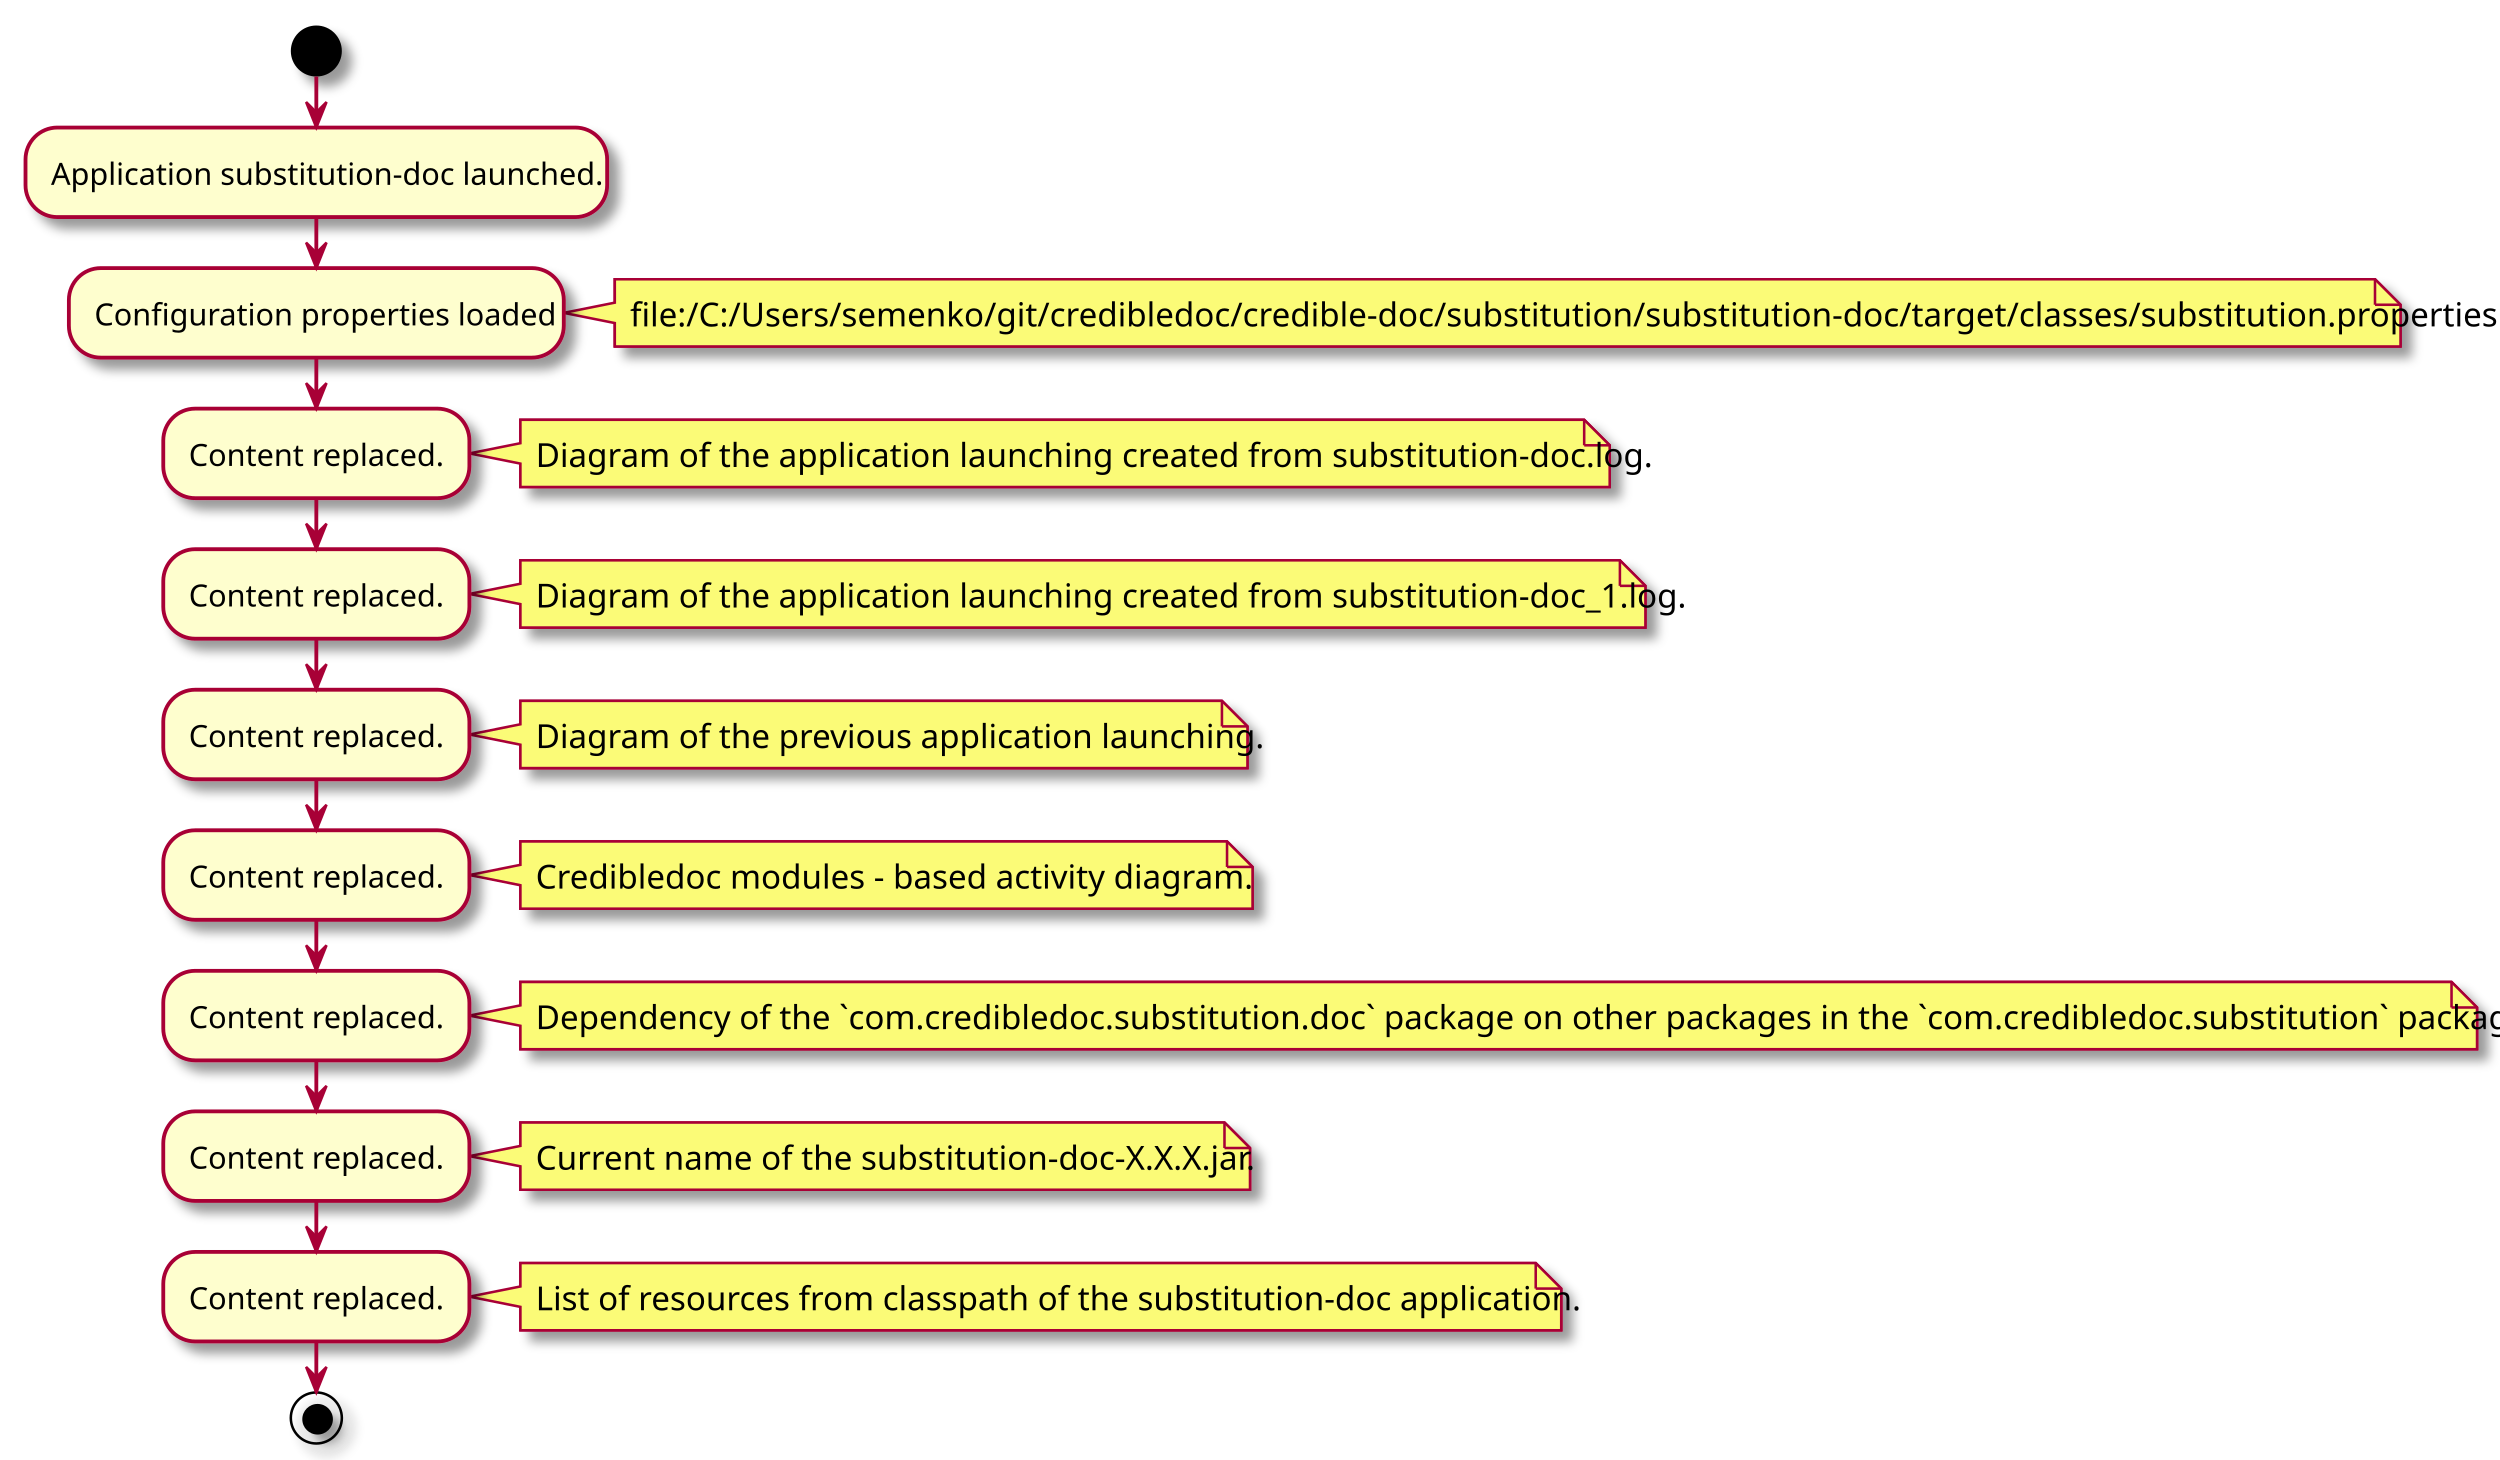
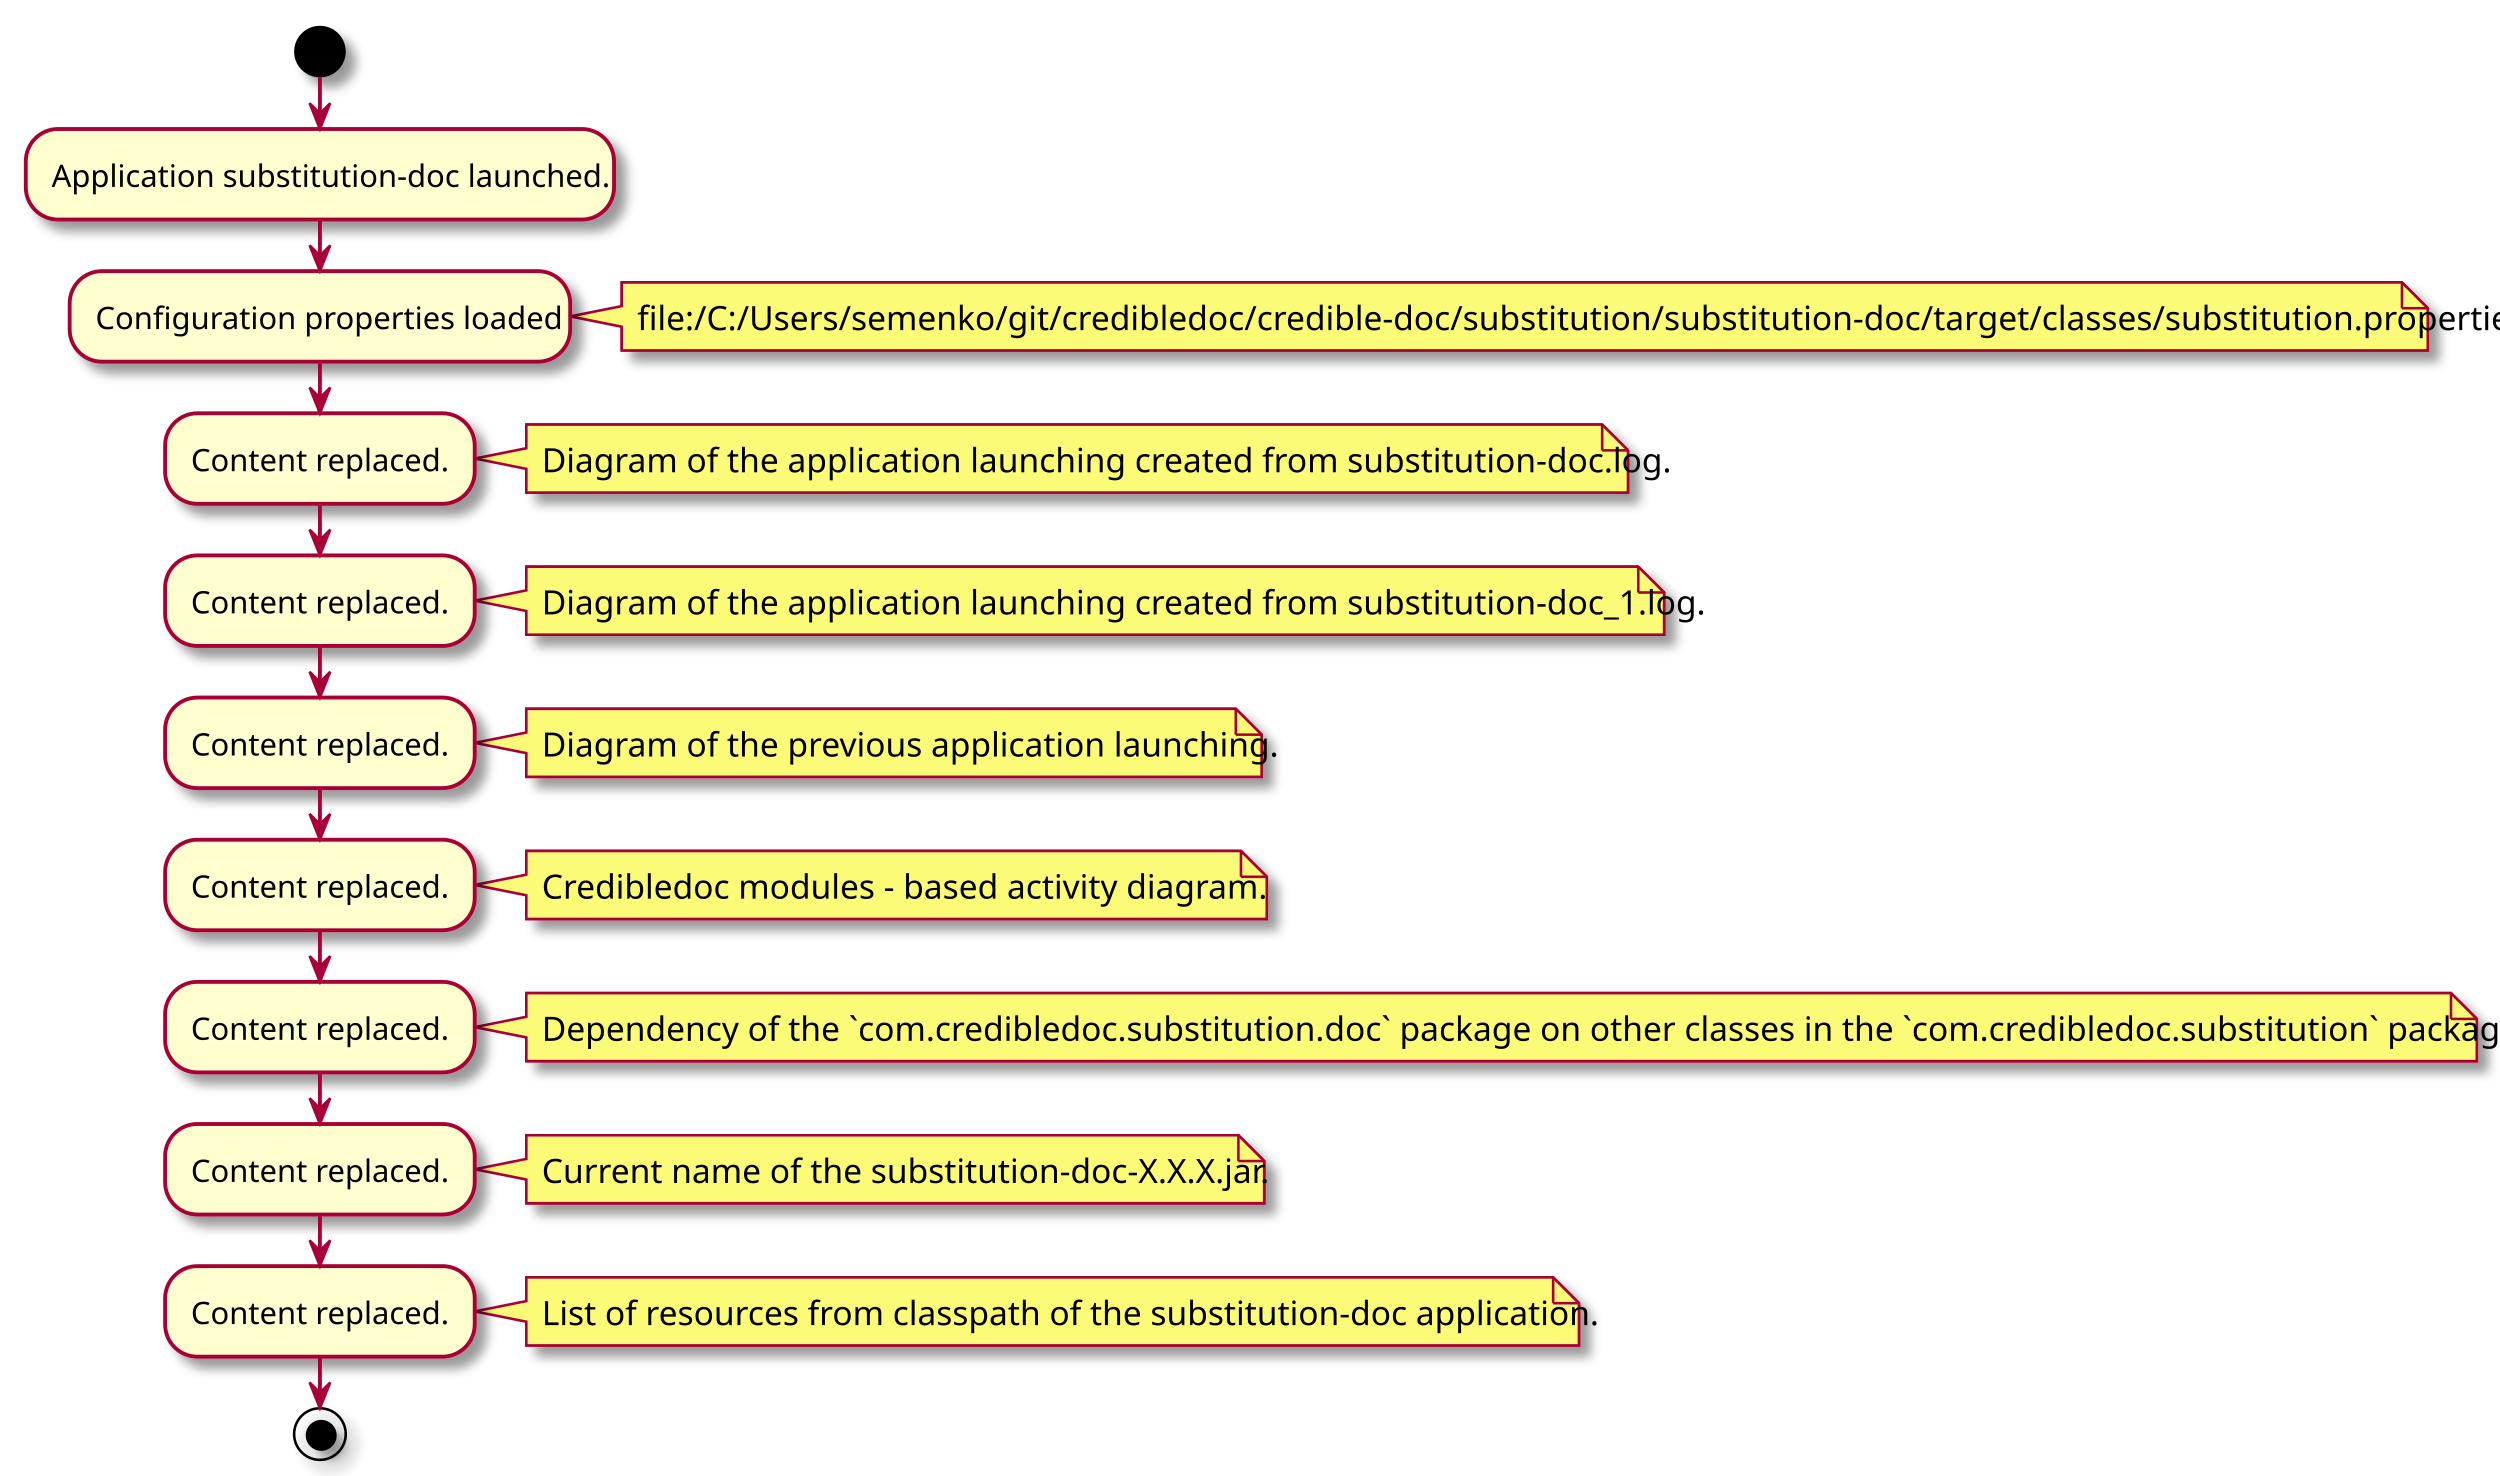
- <svg xmlns="http://www.w3.org/2000/svg" contentScriptType="application/ecmascript" contentStyleType="text/css" height="572px" preserveAspectRatio="none" style="width:980px;height:572px;" version="1.1" viewBox="0 0 980 572" width="980px" zoomAndPan="magnify">
+ <svg xmlns="http://www.w3.org/2000/svg" contentScriptType="application/ecmascript" contentStyleType="text/css" height="572px" preserveAspectRatio="none" style="width:969px;height:572px;" version="1.1" viewBox="0 0 969 572" width="969px" zoomAndPan="magnify">
  <defs>
-     <filter height="300%" id="ffta14g" width="300%" x="-1" y="-1">
+     <filter height="300%" id="fr8y7bl" width="300%" x="-1" y="-1">
      <feGaussianBlur result="blurOut" stdDeviation="2.0" />
      <feColorMatrix in="blurOut" result="blurOut2" type="matrix" values="0 0 0 0 0 0 0 0 0 0 0 0 0 0 0 0 0 0 .4 0" />
      <feOffset dx="4.0" dy="4.0" in="blurOut2" result="blurOut3" />
      <feBlend in="SourceGraphic" in2="blurOut3" mode="normal" />
    </filter>
  </defs>
  <g>
-     <ellipse cx="124" cy="20" fill="#000000" filter="url(#ffta14g)" rx="10" ry="10" style="stroke: none; stroke-width: 1.0;" />
-     <rect fill="#FEFECE" filter="url(#ffta14g)" height="35.094" rx="12.5" ry="12.5" style="stroke: #A80036; stroke-width: 1.5;" width="228" x="10" y="50" />
+     <ellipse cx="124" cy="20" fill="#000000" filter="url(#fr8y7bl)" rx="10" ry="10" style="stroke: none; stroke-width: 1.0;" />
+     <rect fill="#FEFECE" filter="url(#fr8y7bl)" height="35.094" rx="12.5" ry="12.5" style="stroke: #A80036; stroke-width: 1.5;" width="228" x="10" y="50" />
    <text fill="#000000" font-family="sans-serif" font-size="12" lengthAdjust="spacingAndGlyphs" textLength="208" x="20" y="72.457">Application substitution-doc launched.</text>
-     <polygon fill="#FBFB77" filter="url(#ffta14g)" points="241,109.465,241,135.816,941,135.816,941,119.465,931,109.465,241,109.465" style="stroke: #A80036; stroke-width: 1.0;" />
+     <polygon fill="#FBFB77" filter="url(#fr8y7bl)" points="241,109.465,241,135.816,941,135.816,941,119.465,931,109.465,241,109.465" style="stroke: #A80036; stroke-width: 1.0;" />
    <polygon fill="#FBFB77" points="241,109.465,241,118.641,221,122.641,241,126.641,241,135.816,941,135.816,941,119.465,931,109.465,241,109.465" style="stroke: #A80036; stroke-width: 1.0;" />
    <line style="stroke: #A80036; stroke-width: 1.0;" x1="931" x2="931" y1="109.465" y2="119.465" />
    <line style="stroke: #A80036; stroke-width: 1.0;" x1="941" x2="931" y1="119.465" y2="119.465" />
    <text fill="#000000" font-family="sans-serif" font-size="13" lengthAdjust="spacingAndGlyphs" textLength="679" x="247" y="127.96">file:/C:/Users/semenko/git/credibledoc/credible-doc/substitution/substitution-doc/target/classes/substitution.properties</text>
-     <rect fill="#FEFECE" filter="url(#ffta14g)" height="35.094" rx="12.5" ry="12.5" style="stroke: #A80036; stroke-width: 1.5;" width="194" x="27" y="105.094" />
+     <rect fill="#FEFECE" filter="url(#fr8y7bl)" height="35.094" rx="12.5" ry="12.5" style="stroke: #A80036; stroke-width: 1.5;" width="194" x="27" y="105.094" />
    <text fill="#000000" font-family="sans-serif" font-size="12" lengthAdjust="spacingAndGlyphs" textLength="174" x="37" y="127.551">Configuration properties loaded</text>
-     <polygon fill="#FBFB77" filter="url(#ffta14g)" points="204,164.559,204,190.91,631,190.91,631,174.559,621,164.559,204,164.559" style="stroke: #A80036; stroke-width: 1.0;" />
+     <polygon fill="#FBFB77" filter="url(#fr8y7bl)" points="204,164.559,204,190.91,631,190.91,631,174.559,621,164.559,204,164.559" style="stroke: #A80036; stroke-width: 1.0;" />
    <polygon fill="#FBFB77" points="204,164.559,204,173.734,184,177.734,204,181.734,204,190.91,631,190.91,631,174.559,621,164.559,204,164.559" style="stroke: #A80036; stroke-width: 1.0;" />
    <line style="stroke: #A80036; stroke-width: 1.0;" x1="621" x2="621" y1="164.559" y2="174.559" />
    <line style="stroke: #A80036; stroke-width: 1.0;" x1="631" x2="621" y1="174.559" y2="174.559" />
    <text fill="#000000" font-family="sans-serif" font-size="13" lengthAdjust="spacingAndGlyphs" textLength="406" x="210" y="183.054">Diagram of the application launching created from substitution-doc.log.</text>
-     <rect fill="#FEFECE" filter="url(#ffta14g)" height="35.094" rx="12.5" ry="12.5" style="stroke: #A80036; stroke-width: 1.5;" width="120" x="64" y="160.188" />
+     <rect fill="#FEFECE" filter="url(#fr8y7bl)" height="35.094" rx="12.5" ry="12.5" style="stroke: #A80036; stroke-width: 1.5;" width="120" x="64" y="160.188" />
    <text fill="#000000" font-family="sans-serif" font-size="12" lengthAdjust="spacingAndGlyphs" textLength="97" x="74" y="182.644">Content replaced.</text>
-     <polygon fill="#FBFB77" filter="url(#ffta14g)" points="204,219.652,204,246.004,645,246.004,645,229.652,635,219.652,204,219.652" style="stroke: #A80036; stroke-width: 1.0;" />
+     <polygon fill="#FBFB77" filter="url(#fr8y7bl)" points="204,219.652,204,246.004,645,246.004,645,229.652,635,219.652,204,219.652" style="stroke: #A80036; stroke-width: 1.0;" />
    <polygon fill="#FBFB77" points="204,219.652,204,228.828,184,232.828,204,236.828,204,246.004,645,246.004,645,229.652,635,219.652,204,219.652" style="stroke: #A80036; stroke-width: 1.0;" />
    <line style="stroke: #A80036; stroke-width: 1.0;" x1="635" x2="635" y1="219.652" y2="229.652" />
    <line style="stroke: #A80036; stroke-width: 1.0;" x1="645" x2="635" y1="229.652" y2="229.652" />
    <text fill="#000000" font-family="sans-serif" font-size="13" lengthAdjust="spacingAndGlyphs" textLength="420" x="210" y="238.148">Diagram of the application launching created from substitution-doc_1.log.</text>
-     <rect fill="#FEFECE" filter="url(#ffta14g)" height="35.094" rx="12.5" ry="12.5" style="stroke: #A80036; stroke-width: 1.5;" width="120" x="64" y="215.281" />
+     <rect fill="#FEFECE" filter="url(#fr8y7bl)" height="35.094" rx="12.5" ry="12.5" style="stroke: #A80036; stroke-width: 1.5;" width="120" x="64" y="215.281" />
    <text fill="#000000" font-family="sans-serif" font-size="12" lengthAdjust="spacingAndGlyphs" textLength="97" x="74" y="237.738">Content replaced.</text>
-     <polygon fill="#FBFB77" filter="url(#ffta14g)" points="204,274.746,204,301.098,489,301.098,489,284.746,479,274.746,204,274.746" style="stroke: #A80036; stroke-width: 1.0;" />
+     <polygon fill="#FBFB77" filter="url(#fr8y7bl)" points="204,274.746,204,301.098,489,301.098,489,284.746,479,274.746,204,274.746" style="stroke: #A80036; stroke-width: 1.0;" />
    <polygon fill="#FBFB77" points="204,274.746,204,283.922,184,287.922,204,291.922,204,301.098,489,301.098,489,284.746,479,274.746,204,274.746" style="stroke: #A80036; stroke-width: 1.0;" />
    <line style="stroke: #A80036; stroke-width: 1.0;" x1="479" x2="479" y1="274.746" y2="284.746" />
    <line style="stroke: #A80036; stroke-width: 1.0;" x1="489" x2="479" y1="284.746" y2="284.746" />
    <text fill="#000000" font-family="sans-serif" font-size="13" lengthAdjust="spacingAndGlyphs" textLength="264" x="210" y="293.241">Diagram of the previous application launching.</text>
-     <rect fill="#FEFECE" filter="url(#ffta14g)" height="35.094" rx="12.5" ry="12.5" style="stroke: #A80036; stroke-width: 1.5;" width="120" x="64" y="270.375" />
+     <rect fill="#FEFECE" filter="url(#fr8y7bl)" height="35.094" rx="12.5" ry="12.5" style="stroke: #A80036; stroke-width: 1.5;" width="120" x="64" y="270.375" />
    <text fill="#000000" font-family="sans-serif" font-size="12" lengthAdjust="spacingAndGlyphs" textLength="97" x="74" y="292.832">Content replaced.</text>
-     <polygon fill="#FBFB77" filter="url(#ffta14g)" points="204,329.84,204,356.191,491,356.191,491,339.84,481,329.84,204,329.84" style="stroke: #A80036; stroke-width: 1.0;" />
+     <polygon fill="#FBFB77" filter="url(#fr8y7bl)" points="204,329.84,204,356.191,491,356.191,491,339.84,481,329.84,204,329.84" style="stroke: #A80036; stroke-width: 1.0;" />
    <polygon fill="#FBFB77" points="204,329.84,204,339.016,184,343.016,204,347.016,204,356.191,491,356.191,491,339.84,481,329.84,204,329.84" style="stroke: #A80036; stroke-width: 1.0;" />
    <line style="stroke: #A80036; stroke-width: 1.0;" x1="481" x2="481" y1="329.84" y2="339.84" />
    <line style="stroke: #A80036; stroke-width: 1.0;" x1="491" x2="481" y1="339.84" y2="339.84" />
    <text fill="#000000" font-family="sans-serif" font-size="13" lengthAdjust="spacingAndGlyphs" textLength="266" x="210" y="348.335">Credibledoc modules - based activity diagram.</text>
-     <rect fill="#FEFECE" filter="url(#ffta14g)" height="35.094" rx="12.5" ry="12.5" style="stroke: #A80036; stroke-width: 1.5;" width="120" x="64" y="325.469" />
+     <rect fill="#FEFECE" filter="url(#fr8y7bl)" height="35.094" rx="12.5" ry="12.5" style="stroke: #A80036; stroke-width: 1.5;" width="120" x="64" y="325.469" />
    <text fill="#000000" font-family="sans-serif" font-size="12" lengthAdjust="spacingAndGlyphs" textLength="97" x="74" y="347.926">Content replaced.</text>
-     <polygon fill="#FBFB77" filter="url(#ffta14g)" points="204,384.934,204,411.285,971,411.285,971,394.934,961,384.934,204,384.934" style="stroke: #A80036; stroke-width: 1.0;" />
-     <polygon fill="#FBFB77" points="204,384.934,204,394.109,184,398.109,204,402.109,204,411.285,971,411.285,971,394.934,961,384.934,204,384.934" style="stroke: #A80036; stroke-width: 1.0;" />
-     <line style="stroke: #A80036; stroke-width: 1.0;" x1="961" x2="961" y1="384.934" y2="394.934" />
-     <line style="stroke: #A80036; stroke-width: 1.0;" x1="971" x2="961" y1="394.934" y2="394.934" />
-     <text fill="#000000" font-family="sans-serif" font-size="13" lengthAdjust="spacingAndGlyphs" textLength="746" x="210" y="403.429">Dependency of the `com.credibledoc.substitution.doc` package on other packages in the `com.credibledoc.substitution` package.</text>
-     <rect fill="#FEFECE" filter="url(#ffta14g)" height="35.094" rx="12.5" ry="12.5" style="stroke: #A80036; stroke-width: 1.5;" width="120" x="64" y="380.562" />
+     <polygon fill="#FBFB77" filter="url(#fr8y7bl)" points="204,384.934,204,411.285,960,411.285,960,394.934,950,384.934,204,384.934" style="stroke: #A80036; stroke-width: 1.0;" />
+     <polygon fill="#FBFB77" points="204,384.934,204,394.109,184,398.109,204,402.109,204,411.285,960,411.285,960,394.934,950,384.934,204,384.934" style="stroke: #A80036; stroke-width: 1.0;" />
+     <line style="stroke: #A80036; stroke-width: 1.0;" x1="950" x2="950" y1="384.934" y2="394.934" />
+     <line style="stroke: #A80036; stroke-width: 1.0;" x1="960" x2="950" y1="394.934" y2="394.934" />
+     <text fill="#000000" font-family="sans-serif" font-size="13" lengthAdjust="spacingAndGlyphs" textLength="735" x="210" y="403.429">Dependency of the `com.credibledoc.substitution.doc` package on other classes in the `com.credibledoc.substitution` package.</text>
+     <rect fill="#FEFECE" filter="url(#fr8y7bl)" height="35.094" rx="12.5" ry="12.5" style="stroke: #A80036; stroke-width: 1.5;" width="120" x="64" y="380.562" />
    <text fill="#000000" font-family="sans-serif" font-size="12" lengthAdjust="spacingAndGlyphs" textLength="97" x="74" y="403.019">Content replaced.</text>
-     <polygon fill="#FBFB77" filter="url(#ffta14g)" points="204,440.027,204,466.379,490,466.379,490,450.027,480,440.027,204,440.027" style="stroke: #A80036; stroke-width: 1.0;" />
+     <polygon fill="#FBFB77" filter="url(#fr8y7bl)" points="204,440.027,204,466.379,490,466.379,490,450.027,480,440.027,204,440.027" style="stroke: #A80036; stroke-width: 1.0;" />
    <polygon fill="#FBFB77" points="204,440.027,204,449.203,184,453.203,204,457.203,204,466.379,490,466.379,490,450.027,480,440.027,204,440.027" style="stroke: #A80036; stroke-width: 1.0;" />
    <line style="stroke: #A80036; stroke-width: 1.0;" x1="480" x2="480" y1="440.027" y2="450.027" />
    <line style="stroke: #A80036; stroke-width: 1.0;" x1="490" x2="480" y1="450.027" y2="450.027" />
    <text fill="#000000" font-family="sans-serif" font-size="13" lengthAdjust="spacingAndGlyphs" textLength="265" x="210" y="458.522">Current name of the substitution-doc-X.X.X.jar.</text>
-     <rect fill="#FEFECE" filter="url(#ffta14g)" height="35.094" rx="12.5" ry="12.5" style="stroke: #A80036; stroke-width: 1.5;" width="120" x="64" y="435.656" />
+     <rect fill="#FEFECE" filter="url(#fr8y7bl)" height="35.094" rx="12.5" ry="12.5" style="stroke: #A80036; stroke-width: 1.5;" width="120" x="64" y="435.656" />
    <text fill="#000000" font-family="sans-serif" font-size="12" lengthAdjust="spacingAndGlyphs" textLength="97" x="74" y="458.113">Content replaced.</text>
-     <polygon fill="#FBFB77" filter="url(#ffta14g)" points="204,495.121,204,521.473,612,521.473,612,505.121,602,495.121,204,495.121" style="stroke: #A80036; stroke-width: 1.0;" />
+     <polygon fill="#FBFB77" filter="url(#fr8y7bl)" points="204,495.121,204,521.473,612,521.473,612,505.121,602,495.121,204,495.121" style="stroke: #A80036; stroke-width: 1.0;" />
    <polygon fill="#FBFB77" points="204,495.121,204,504.297,184,508.297,204,512.297,204,521.473,612,521.473,612,505.121,602,495.121,204,495.121" style="stroke: #A80036; stroke-width: 1.0;" />
    <line style="stroke: #A80036; stroke-width: 1.0;" x1="602" x2="602" y1="495.121" y2="505.121" />
    <line style="stroke: #A80036; stroke-width: 1.0;" x1="612" x2="602" y1="505.121" y2="505.121" />
    <text fill="#000000" font-family="sans-serif" font-size="13" lengthAdjust="spacingAndGlyphs" textLength="387" x="210" y="513.616">List of resources from classpath of the substitution-doc application.</text>
-     <rect fill="#FEFECE" filter="url(#ffta14g)" height="35.094" rx="12.5" ry="12.5" style="stroke: #A80036; stroke-width: 1.5;" width="120" x="64" y="490.75" />
+     <rect fill="#FEFECE" filter="url(#fr8y7bl)" height="35.094" rx="12.5" ry="12.5" style="stroke: #A80036; stroke-width: 1.5;" width="120" x="64" y="490.75" />
    <text fill="#000000" font-family="sans-serif" font-size="12" lengthAdjust="spacingAndGlyphs" textLength="97" x="74" y="513.207">Content replaced.</text>
-     <ellipse cx="124" cy="555.844" fill="none" filter="url(#ffta14g)" rx="10" ry="10" style="stroke: #000000; stroke-width: 1.0;" />
-     <ellipse cx="124.5" cy="556.344" fill="#000000" filter="url(#ffta14g)" rx="6" ry="6" style="stroke: none; stroke-width: 1.0;" />
+     <ellipse cx="124" cy="555.844" fill="none" filter="url(#fr8y7bl)" rx="10" ry="10" style="stroke: #000000; stroke-width: 1.0;" />
+     <ellipse cx="124.5" cy="556.344" fill="#000000" filter="url(#fr8y7bl)" rx="6" ry="6" style="stroke: none; stroke-width: 1.0;" />
    <line style="stroke: #A80036; stroke-width: 1.5;" x1="124" x2="124" y1="30" y2="50" />
    <polygon fill="#A80036" points="120,40,124,50,128,40,124,44" style="stroke: #A80036; stroke-width: 1.0;" />
    <line style="stroke: #A80036; stroke-width: 1.5;" x1="124" x2="124" y1="85.094" y2="105.094" />
    <polygon fill="#A80036" points="120,95.094,124,105.094,128,95.094,124,99.094" style="stroke: #A80036; stroke-width: 1.0;" />
    <line style="stroke: #A80036; stroke-width: 1.5;" x1="124" x2="124" y1="140.188" y2="160.188" />
    <polygon fill="#A80036" points="120,150.188,124,160.188,128,150.188,124,154.188" style="stroke: #A80036; stroke-width: 1.0;" />
    <line style="stroke: #A80036; stroke-width: 1.5;" x1="124" x2="124" y1="195.281" y2="215.281" />
    <polygon fill="#A80036" points="120,205.281,124,215.281,128,205.281,124,209.281" style="stroke: #A80036; stroke-width: 1.0;" />
    <line style="stroke: #A80036; stroke-width: 1.5;" x1="124" x2="124" y1="250.375" y2="270.375" />
    <polygon fill="#A80036" points="120,260.375,124,270.375,128,260.375,124,264.375" style="stroke: #A80036; stroke-width: 1.0;" />
    <line style="stroke: #A80036; stroke-width: 1.5;" x1="124" x2="124" y1="305.469" y2="325.469" />
    <polygon fill="#A80036" points="120,315.469,124,325.469,128,315.469,124,319.469" style="stroke: #A80036; stroke-width: 1.0;" />
    <line style="stroke: #A80036; stroke-width: 1.5;" x1="124" x2="124" y1="360.562" y2="380.562" />
    <polygon fill="#A80036" points="120,370.562,124,380.562,128,370.562,124,374.562" style="stroke: #A80036; stroke-width: 1.0;" />
    <line style="stroke: #A80036; stroke-width: 1.5;" x1="124" x2="124" y1="415.656" y2="435.656" />
    <polygon fill="#A80036" points="120,425.656,124,435.656,128,425.656,124,429.656" style="stroke: #A80036; stroke-width: 1.0;" />
    <line style="stroke: #A80036; stroke-width: 1.5;" x1="124" x2="124" y1="470.75" y2="490.75" />
    <polygon fill="#A80036" points="120,480.75,124,490.75,128,480.75,124,484.75" style="stroke: #A80036; stroke-width: 1.0;" />
    <line style="stroke: #A80036; stroke-width: 1.5;" x1="124" x2="124" y1="525.844" y2="545.844" />
    <polygon fill="#A80036" points="120,535.844,124,545.844,128,535.844,124,539.844" style="stroke: #A80036; stroke-width: 1.0;" />
  </g>
</svg>
